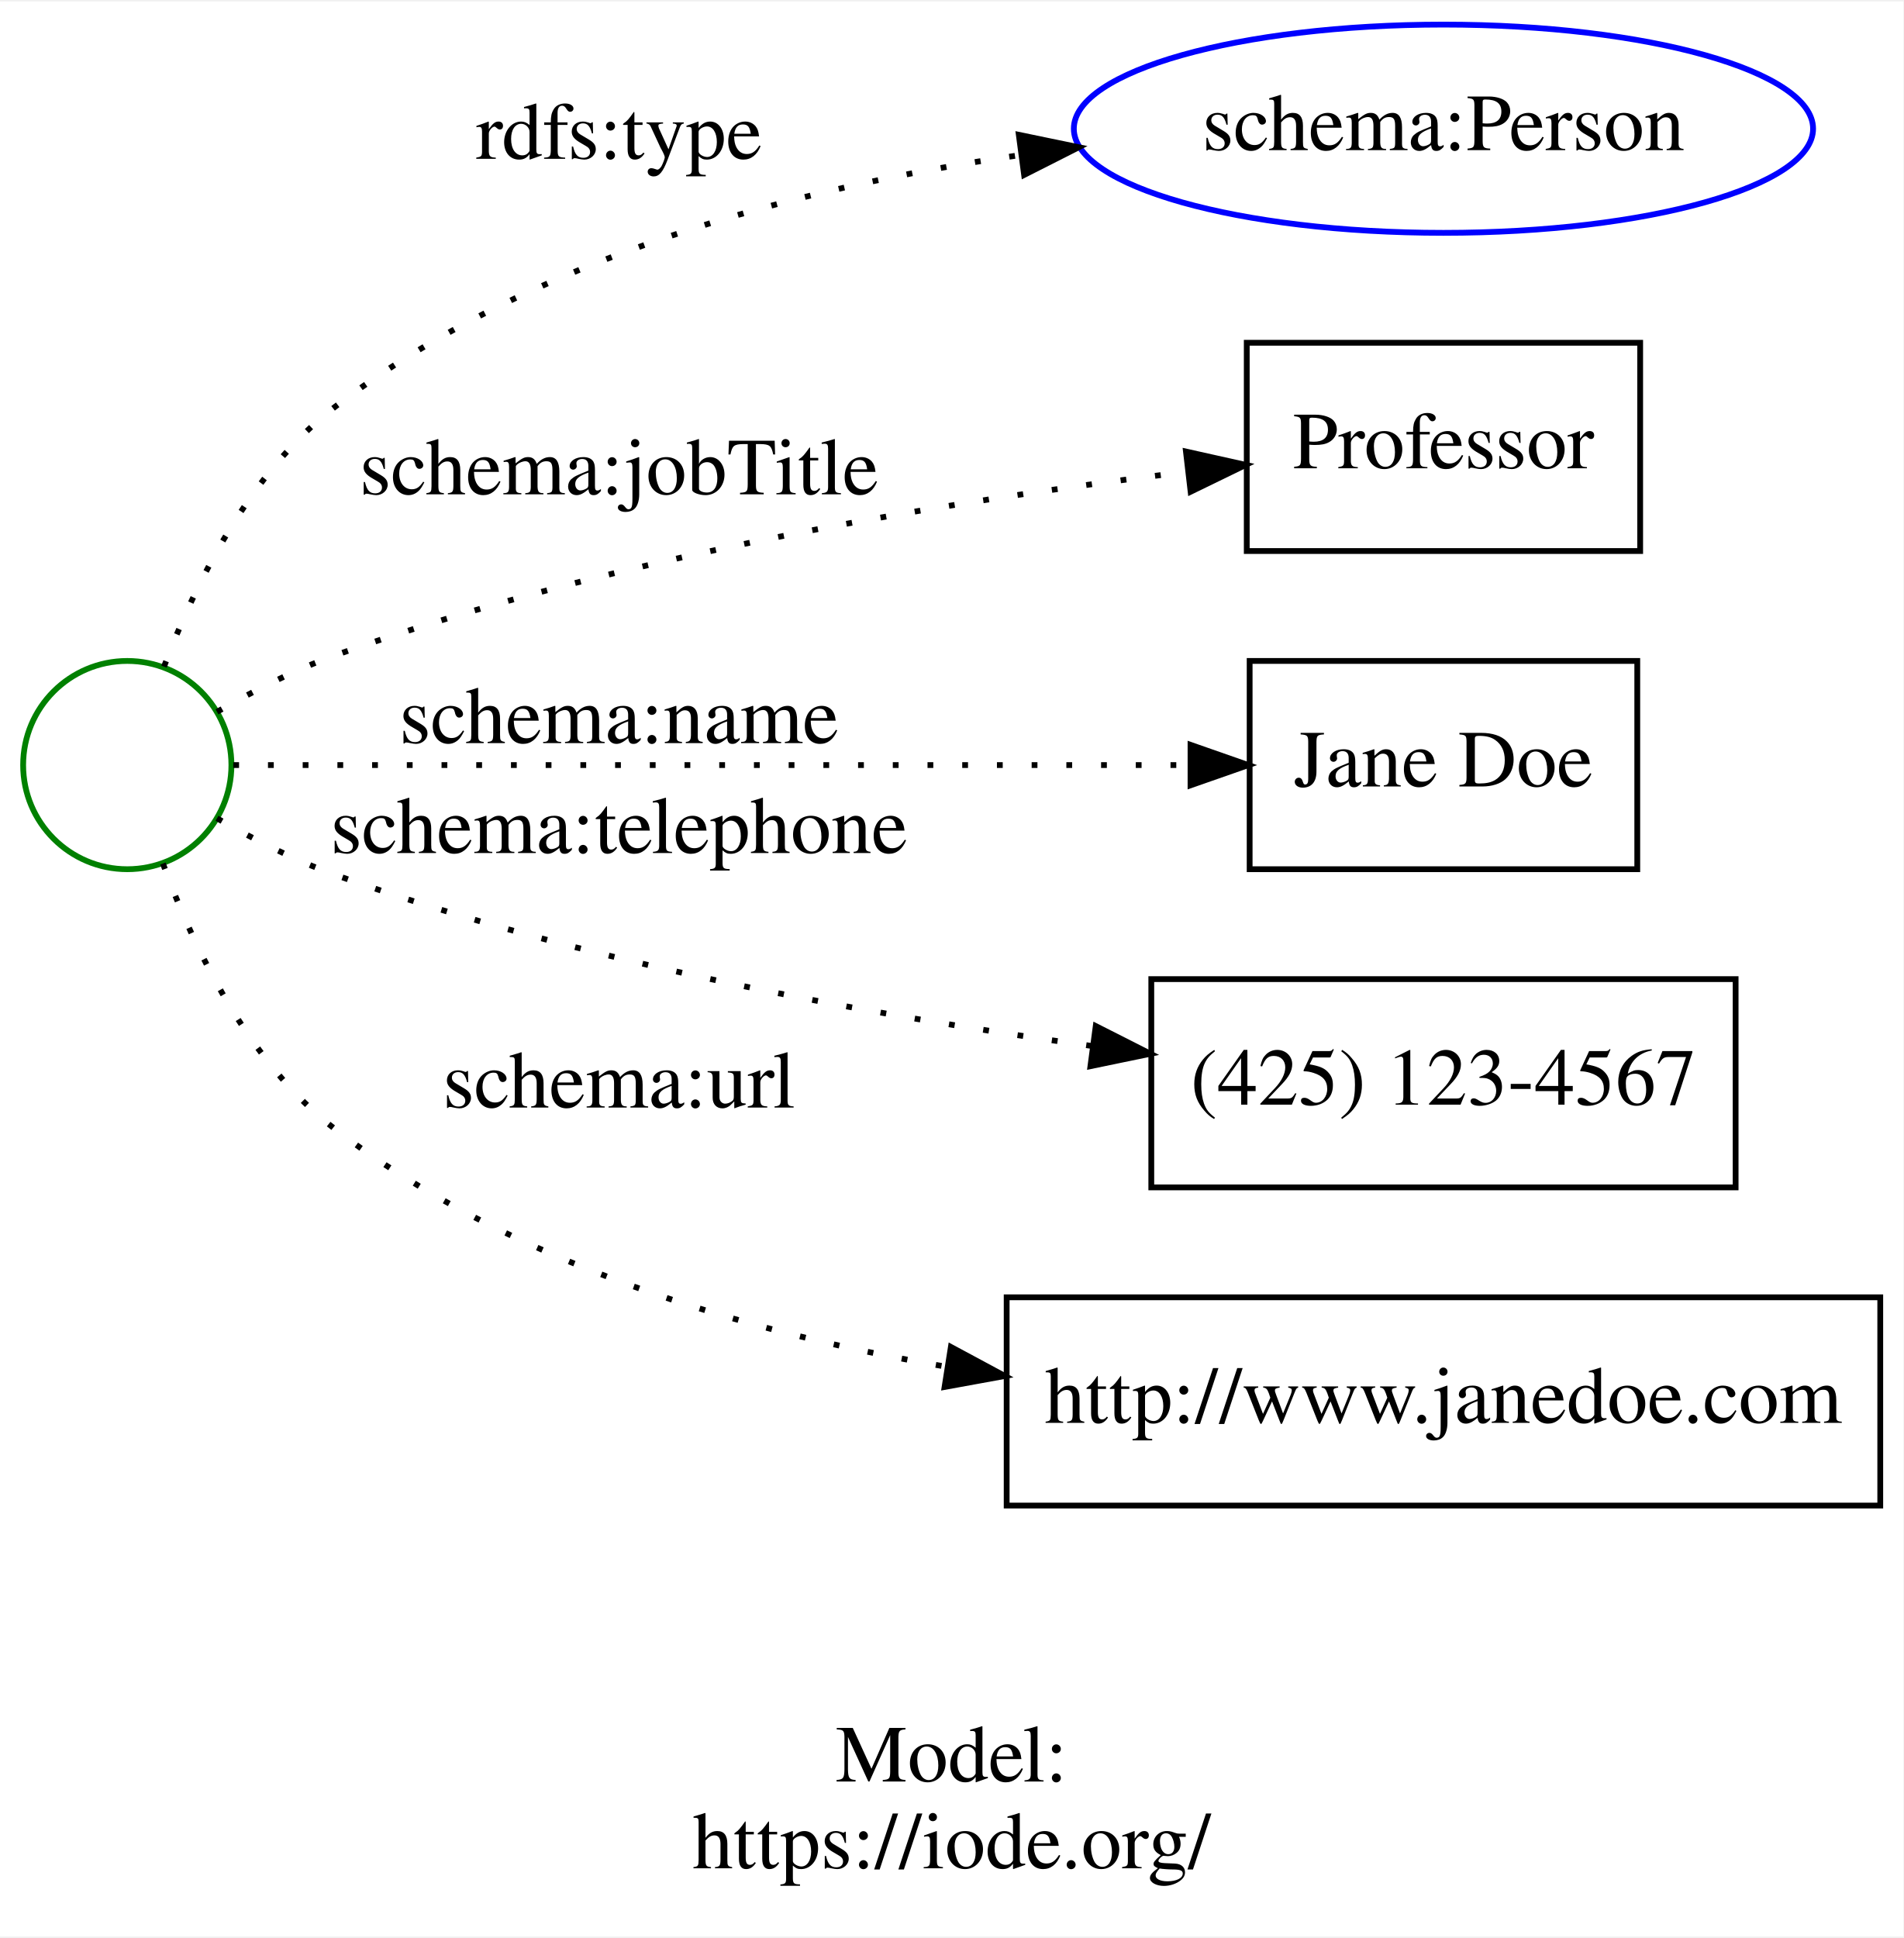
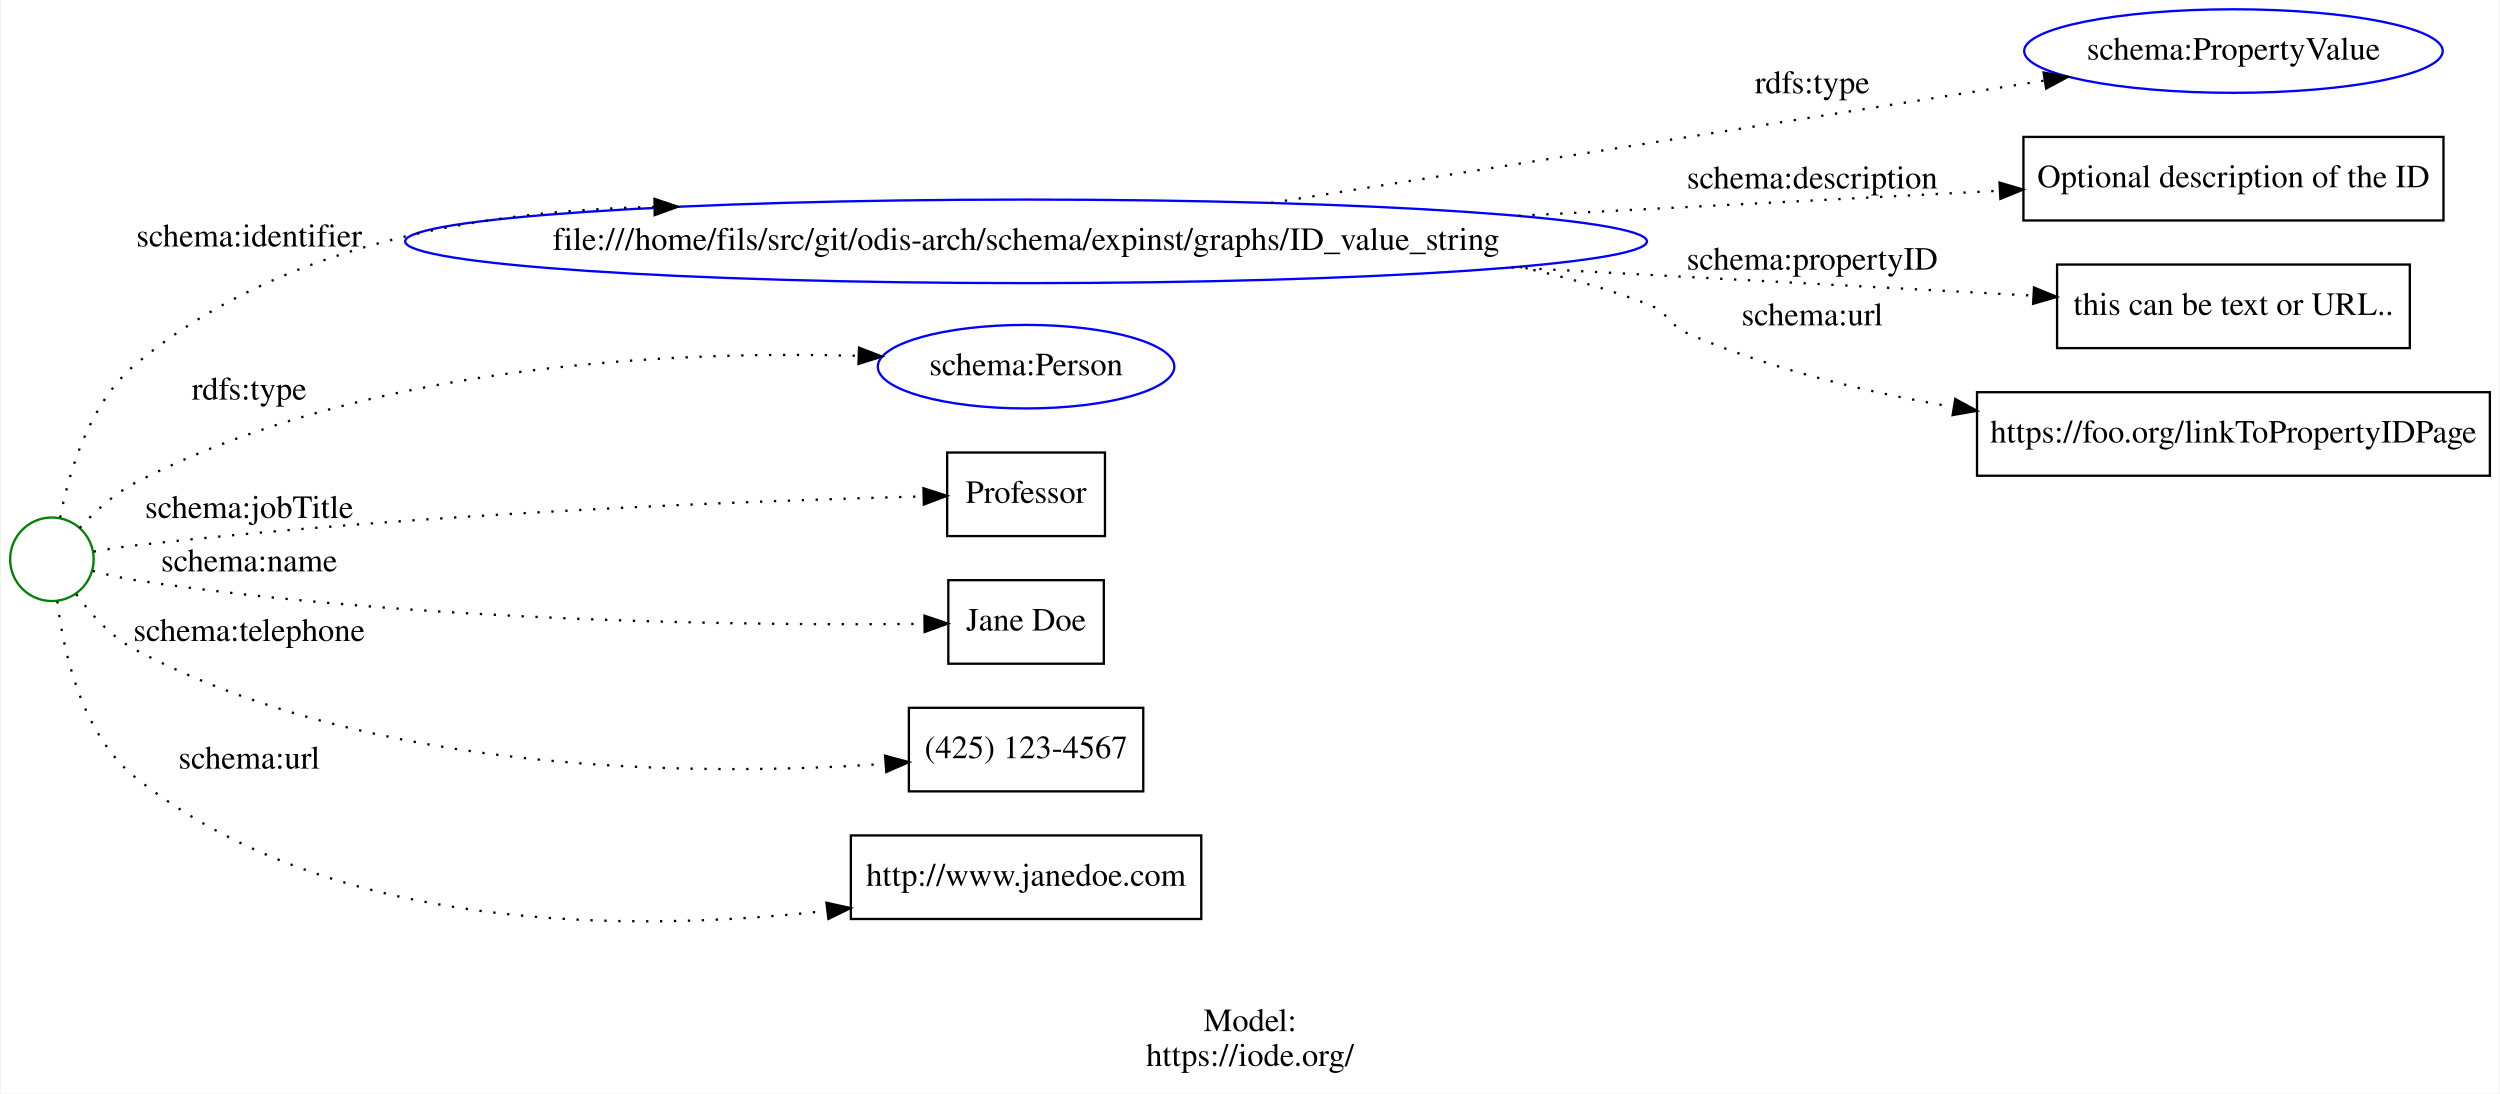
- <svg xmlns="http://www.w3.org/2000/svg" width="329pt" height="335pt" viewBox="0.00 0.00 329.00 334.50">
-   <g id="graph0" class="graph" transform="scale(1 1) rotate(0) translate(4 330.5)">
-     <polygon fill="white" stroke="transparent" points="-4,4 -4,-330.5 325,-330.5 325,4 -4,4" />
-     <text text-anchor="middle" x="160.5" y="-22.8" font-family="Times,serif" font-size="14.00">Model:</text>
-     <text text-anchor="middle" x="160.5" y="-7.8" font-family="Times,serif" font-size="14.00">https://iode.org/</text>
+ <svg xmlns="http://www.w3.org/2000/svg" width="1077pt" height="471pt" viewBox="0.00 0.00 1076.55 471.12">
+   <g id="graph0" class="graph" transform="scale(1 1) rotate(0) translate(4 467.12)">
+     <polygon fill="white" stroke="transparent" points="-4,4 -4,-467.12 1072.55,-467.12 1072.55,4 -4,4" />
+     <text text-anchor="middle" x="534.28" y="-22.8" font-family="Times,serif" font-size="14.00">Model:</text>
+     <text text-anchor="middle" x="534.28" y="-7.8" font-family="Times,serif" font-size="14.00">https://iode.org/</text>
    <g id="node1" class="node">
-       <ellipse fill="none" stroke="green" cx="18" cy="-198.5" rx="18" ry="18" />
+       <ellipse fill="none" stroke="blue" cx="437.78" cy="-363.12" rx="267.55" ry="18" />
+       <text text-anchor="middle" x="437.78" y="-359.42" font-family="Times,serif" font-size="14.00">file:///home/fils/src/git/odis-arch/schema/expinst/graphs/ID_value_string</text>
    </g>
    <g id="node2" class="node">
-       <ellipse fill="none" stroke="blue" cx="245.5" cy="-308.5" rx="63.89" ry="18" />
-       <text text-anchor="middle" x="245.5" y="-304.8" font-family="Times,serif" font-size="14.00">schema:Person</text>
+       <ellipse fill="none" stroke="blue" cx="958.05" cy="-445.12" rx="90.18" ry="18" />
+       <text text-anchor="middle" x="958.05" y="-441.42" font-family="Times,serif" font-size="14.00">schema:PropertyValue</text>
    </g>
    <g id="edge1" class="edge">
-       <path fill="none" stroke="black" stroke-dasharray="1,5" d="M24.35,-215.52C29.65,-229.64 39.16,-249.18 54,-260.5 87.85,-286.33 133.99,-298.38 172.38,-303.95" />
-       <polygon fill="black" stroke="black" points="172.1,-307.45 182.47,-305.3 173.02,-300.51 172.1,-307.45" />
-       <text text-anchor="middle" x="103" y="-303.3" font-family="Times,serif" font-size="14.00">rdfs:type</text>
+       <path fill="none" stroke="black" stroke-dasharray="1,5" d="M543.35,-379.67C641.72,-395.23 786.91,-418.21 876.56,-432.39" />
+       <polygon fill="black" stroke="black" points="876.24,-435.88 886.67,-433.99 877.34,-428.97 876.24,-435.88" />
+       <text text-anchor="middle" x="776.55" y="-426.92" font-family="Times,serif" font-size="14.00">rdfs:type</text>
    </g>
    <g id="node3" class="node">
-       <polygon fill="none" stroke="black" points="211.5,-235.5 211.5,-271.5 279.5,-271.5 279.5,-235.5 211.5,-235.5" />
-       <text text-anchor="middle" x="245.5" y="-249.8" font-family="Times,serif" font-size="14.00">Professor</text>
+       <polygon fill="none" stroke="black" points="867.55,-372.12 867.55,-408.12 1048.55,-408.12 1048.55,-372.12 867.55,-372.12" />
+       <text text-anchor="middle" x="958.05" y="-386.42" font-family="Times,serif" font-size="14.00">Optional description of the ID</text>
    </g>
    <g id="edge2" class="edge">
-       <path fill="none" stroke="black" stroke-dasharray="1,5" d="M33.51,-207.7C39.64,-211.22 46.97,-215 54,-217.5 102.9,-234.91 162.02,-244.41 201.3,-249.21" />
-       <polygon fill="black" stroke="black" points="200.99,-252.7 211.33,-250.39 201.8,-245.75 200.99,-252.7" />
-       <text text-anchor="middle" x="103" y="-245.3" font-family="Times,serif" font-size="14.00">schema:jobTitle</text>
+       <path fill="none" stroke="black" stroke-dasharray="1,5" d="M649.95,-374.13C721.7,-377.86 798.53,-381.87 857.4,-384.93" />
+       <polygon fill="black" stroke="black" points="857.26,-388.43 867.43,-385.45 857.63,-381.44 857.26,-388.43" />
+       <text text-anchor="middle" x="776.55" y="-385.92" font-family="Times,serif" font-size="14.00">schema:description</text>
    </g>
    <g id="node4" class="node">
-       <polygon fill="none" stroke="black" points="212,-180.5 212,-216.5 279,-216.5 279,-180.5 212,-180.5" />
-       <text text-anchor="middle" x="245.5" y="-194.8" font-family="Times,serif" font-size="14.00">Jane Doe</text>
+       <polygon fill="none" stroke="black" points="882.05,-317.12 882.05,-353.12 1034.05,-353.12 1034.05,-317.12 882.05,-317.12" />
+       <text text-anchor="middle" x="958.05" y="-331.42" font-family="Times,serif" font-size="14.00">this can be text or URL..</text>
    </g>
    <g id="edge3" class="edge">
-       <path fill="none" stroke="black" stroke-dasharray="1,5" d="M36.32,-198.5C71.37,-198.5 151.6,-198.5 201.6,-198.5" />
-       <polygon fill="black" stroke="black" points="201.78,-202 211.78,-198.5 201.78,-195 201.78,-202" />
-       <text text-anchor="middle" x="103" y="-202.3" font-family="Times,serif" font-size="14.00">schema:name</text>
+       <path fill="none" stroke="black" stroke-dasharray="1,5" d="M646.97,-351.88C725.45,-347.64 810.43,-343.04 871.55,-339.74" />
+       <polygon fill="black" stroke="black" points="872.11,-343.22 881.91,-339.18 871.73,-336.23 872.11,-343.22" />
+       <text text-anchor="middle" x="776.55" y="-350.92" font-family="Times,serif" font-size="14.00">schema:propertyID</text>
    </g>
    <g id="node5" class="node">
-       <polygon fill="none" stroke="black" points="195,-125.5 195,-161.5 296,-161.5 296,-125.5 195,-125.5" />
-       <text text-anchor="middle" x="245.5" y="-139.8" font-family="Times,serif" font-size="14.00">(425) 123-4567</text>
+       <polygon fill="none" stroke="black" points="847.55,-262.12 847.55,-298.12 1068.55,-298.12 1068.55,-262.12 847.55,-262.12" />
+       <text text-anchor="middle" x="958.05" y="-276.42" font-family="Times,serif" font-size="14.00">https://foo.org/linkToPropertyIDPage</text>
    </g>
    <g id="edge4" class="edge">
-       <path fill="none" stroke="black" stroke-dasharray="1,5" d="M33.51,-189.3C39.64,-185.78 46.97,-182 54,-179.5 96.5,-164.37 146.71,-155.21 184.91,-149.92" />
-       <polygon fill="black" stroke="black" points="185.4,-153.39 194.85,-148.6 184.48,-146.45 185.4,-153.39" />
-       <text text-anchor="middle" x="103" y="-183.3" font-family="Times,serif" font-size="14.00">schema:telephone</text>
+       <path fill="none" stroke="black" stroke-dasharray="1,5" d="M650.52,-352.1C669.44,-348.01 688.04,-342.78 705.55,-336.12 714.78,-332.62 714.48,-327 723.55,-323.12 759.13,-307.92 800.01,-298.09 837.52,-291.73" />
+       <polygon fill="black" stroke="black" points="838.18,-295.17 847.49,-290.1 837.05,-288.26 838.18,-295.17" />
+       <text text-anchor="middle" x="776.55" y="-326.92" font-family="Times,serif" font-size="14.00">schema:url</text>
    </g>
    <g id="node6" class="node">
-       <polygon fill="none" stroke="black" points="170,-70.5 170,-106.5 321,-106.5 321,-70.5 170,-70.5" />
-       <text text-anchor="middle" x="245.5" y="-84.8" font-family="Times,serif" font-size="14.00">http://www.janedoe.com</text>
+       <ellipse fill="none" stroke="green" cx="18" cy="-226.12" rx="18" ry="18" />
+     </g>
+     <g id="edge6" class="edge">
+       <path fill="none" stroke="black" stroke-dasharray="1,5" d="M21.55,-244.07C25.26,-263.31 34.03,-293.37 54,-310.12 115.11,-361.41 202.03,-376.49 277.61,-377.93" />
+       <polygon fill="black" stroke="black" points="277.67,-381.43 287.71,-378.04 277.75,-374.43 277.67,-381.43" />
+       <text text-anchor="middle" x="103" y="-360.92" font-family="Times,serif" font-size="14.00">schema:identifier</text>
+     </g>
+     <g id="node7" class="node">
+       <ellipse fill="none" stroke="blue" cx="437.78" cy="-309.12" rx="63.89" ry="18" />
+       <text text-anchor="middle" x="437.78" y="-305.42" font-family="Times,serif" font-size="14.00">schema:Person</text>
    </g>
    <g id="edge5" class="edge">
-       <path fill="none" stroke="black" stroke-dasharray="1,5" d="M24.16,-181.48C29.39,-167.1 38.89,-147.05 54,-135.5 84.18,-112.43 124.21,-100.54 159.79,-94.46" />
-       <polygon fill="black" stroke="black" points="160.36,-97.92 169.69,-92.9 159.27,-91 160.36,-97.92" />
-       <text text-anchor="middle" x="103" y="-139.3" font-family="Times,serif" font-size="14.00">schema:url</text>
+       <path fill="none" stroke="black" stroke-dasharray="1,5" d="M29.98,-239.61C36.3,-246.49 44.79,-254.38 54,-259.12 153.26,-310.28 285.47,-316.03 365.68,-313.8" />
+       <polygon fill="black" stroke="black" points="365.8,-317.3 375.68,-313.48 365.57,-310.3 365.8,-317.3" />
+       <text text-anchor="middle" x="103" y="-294.92" font-family="Times,serif" font-size="14.00">rdfs:type</text>
+     </g>
+     <g id="node8" class="node">
+       <polygon fill="none" stroke="black" points="403.78,-236.12 403.78,-272.12 471.78,-272.12 471.78,-236.12 403.78,-236.12" />
+       <text text-anchor="middle" x="437.78" y="-250.42" font-family="Times,serif" font-size="14.00">Professor</text>
+     </g>
+     <g id="edge7" class="edge">
+       <path fill="none" stroke="black" stroke-dasharray="1,5" d="M36.03,-229.44C41.73,-230.44 48.12,-231.45 54,-232.12 176.51,-246.1 322.14,-251.37 393.29,-253.21" />
+       <polygon fill="black" stroke="black" points="393.56,-256.72 403.64,-253.47 393.74,-249.72 393.56,-256.72" />
+       <text text-anchor="middle" x="103" y="-243.92" font-family="Times,serif" font-size="14.00">schema:jobTitle</text>
+     </g>
+     <g id="node9" class="node">
+       <polygon fill="none" stroke="black" points="404.28,-181.12 404.28,-217.12 471.28,-217.12 471.28,-181.12 404.28,-181.12" />
+       <text text-anchor="middle" x="437.78" y="-195.42" font-family="Times,serif" font-size="14.00">Jane Doe</text>
+     </g>
+     <g id="edge8" class="edge">
+       <path fill="none" stroke="black" stroke-dasharray="1,5" d="M35.59,-221.12C41.37,-219.57 47.92,-218.04 54,-217.12 176.18,-198.74 322.54,-197.56 393.69,-198.29" />
+       <polygon fill="black" stroke="black" points="394,-201.8 404.04,-198.42 394.08,-194.8 394,-201.8" />
+       <text text-anchor="middle" x="103" y="-220.92" font-family="Times,serif" font-size="14.00">schema:name</text>
+     </g>
+     <g id="node10" class="node">
+       <polygon fill="none" stroke="black" points="387.28,-126.12 387.28,-162.12 488.28,-162.12 488.28,-126.12 387.28,-126.12" />
+       <text text-anchor="middle" x="437.78" y="-140.42" font-family="Times,serif" font-size="14.00">(425) 123-4567</text>
+     </g>
+     <g id="edge9" class="edge">
+       <path fill="none" stroke="black" stroke-dasharray="1,5" d="M28.48,-211.08C34.67,-202.6 43.53,-192.63 54,-187.12 157.52,-132.7 298.26,-132.57 377.04,-137.95" />
+       <polygon fill="black" stroke="black" points="377.03,-141.46 387.26,-138.7 377.55,-134.48 377.03,-141.46" />
+       <text text-anchor="middle" x="103" y="-190.92" font-family="Times,serif" font-size="14.00">schema:telephone</text>
+     </g>
+     <g id="node11" class="node">
+       <polygon fill="none" stroke="black" points="362.28,-71.12 362.28,-107.12 513.28,-107.12 513.28,-71.12 362.28,-71.12" />
+       <text text-anchor="middle" x="437.78" y="-85.42" font-family="Times,serif" font-size="14.00">http://www.janedoe.com</text>
+     </g>
+     <g id="edge10" class="edge">
+       <path fill="none" stroke="black" stroke-dasharray="1,5" d="M20.33,-208.08C22.95,-186.43 30.77,-150.75 54,-132.12 137.86,-64.9 267.29,-65.14 352.02,-74.62" />
+       <polygon fill="black" stroke="black" points="351.78,-78.12 362.13,-75.82 352.61,-71.17 351.78,-78.12" />
+       <text text-anchor="middle" x="103" y="-135.92" font-family="Times,serif" font-size="14.00">schema:url</text>
    </g>
  </g>
</svg>
